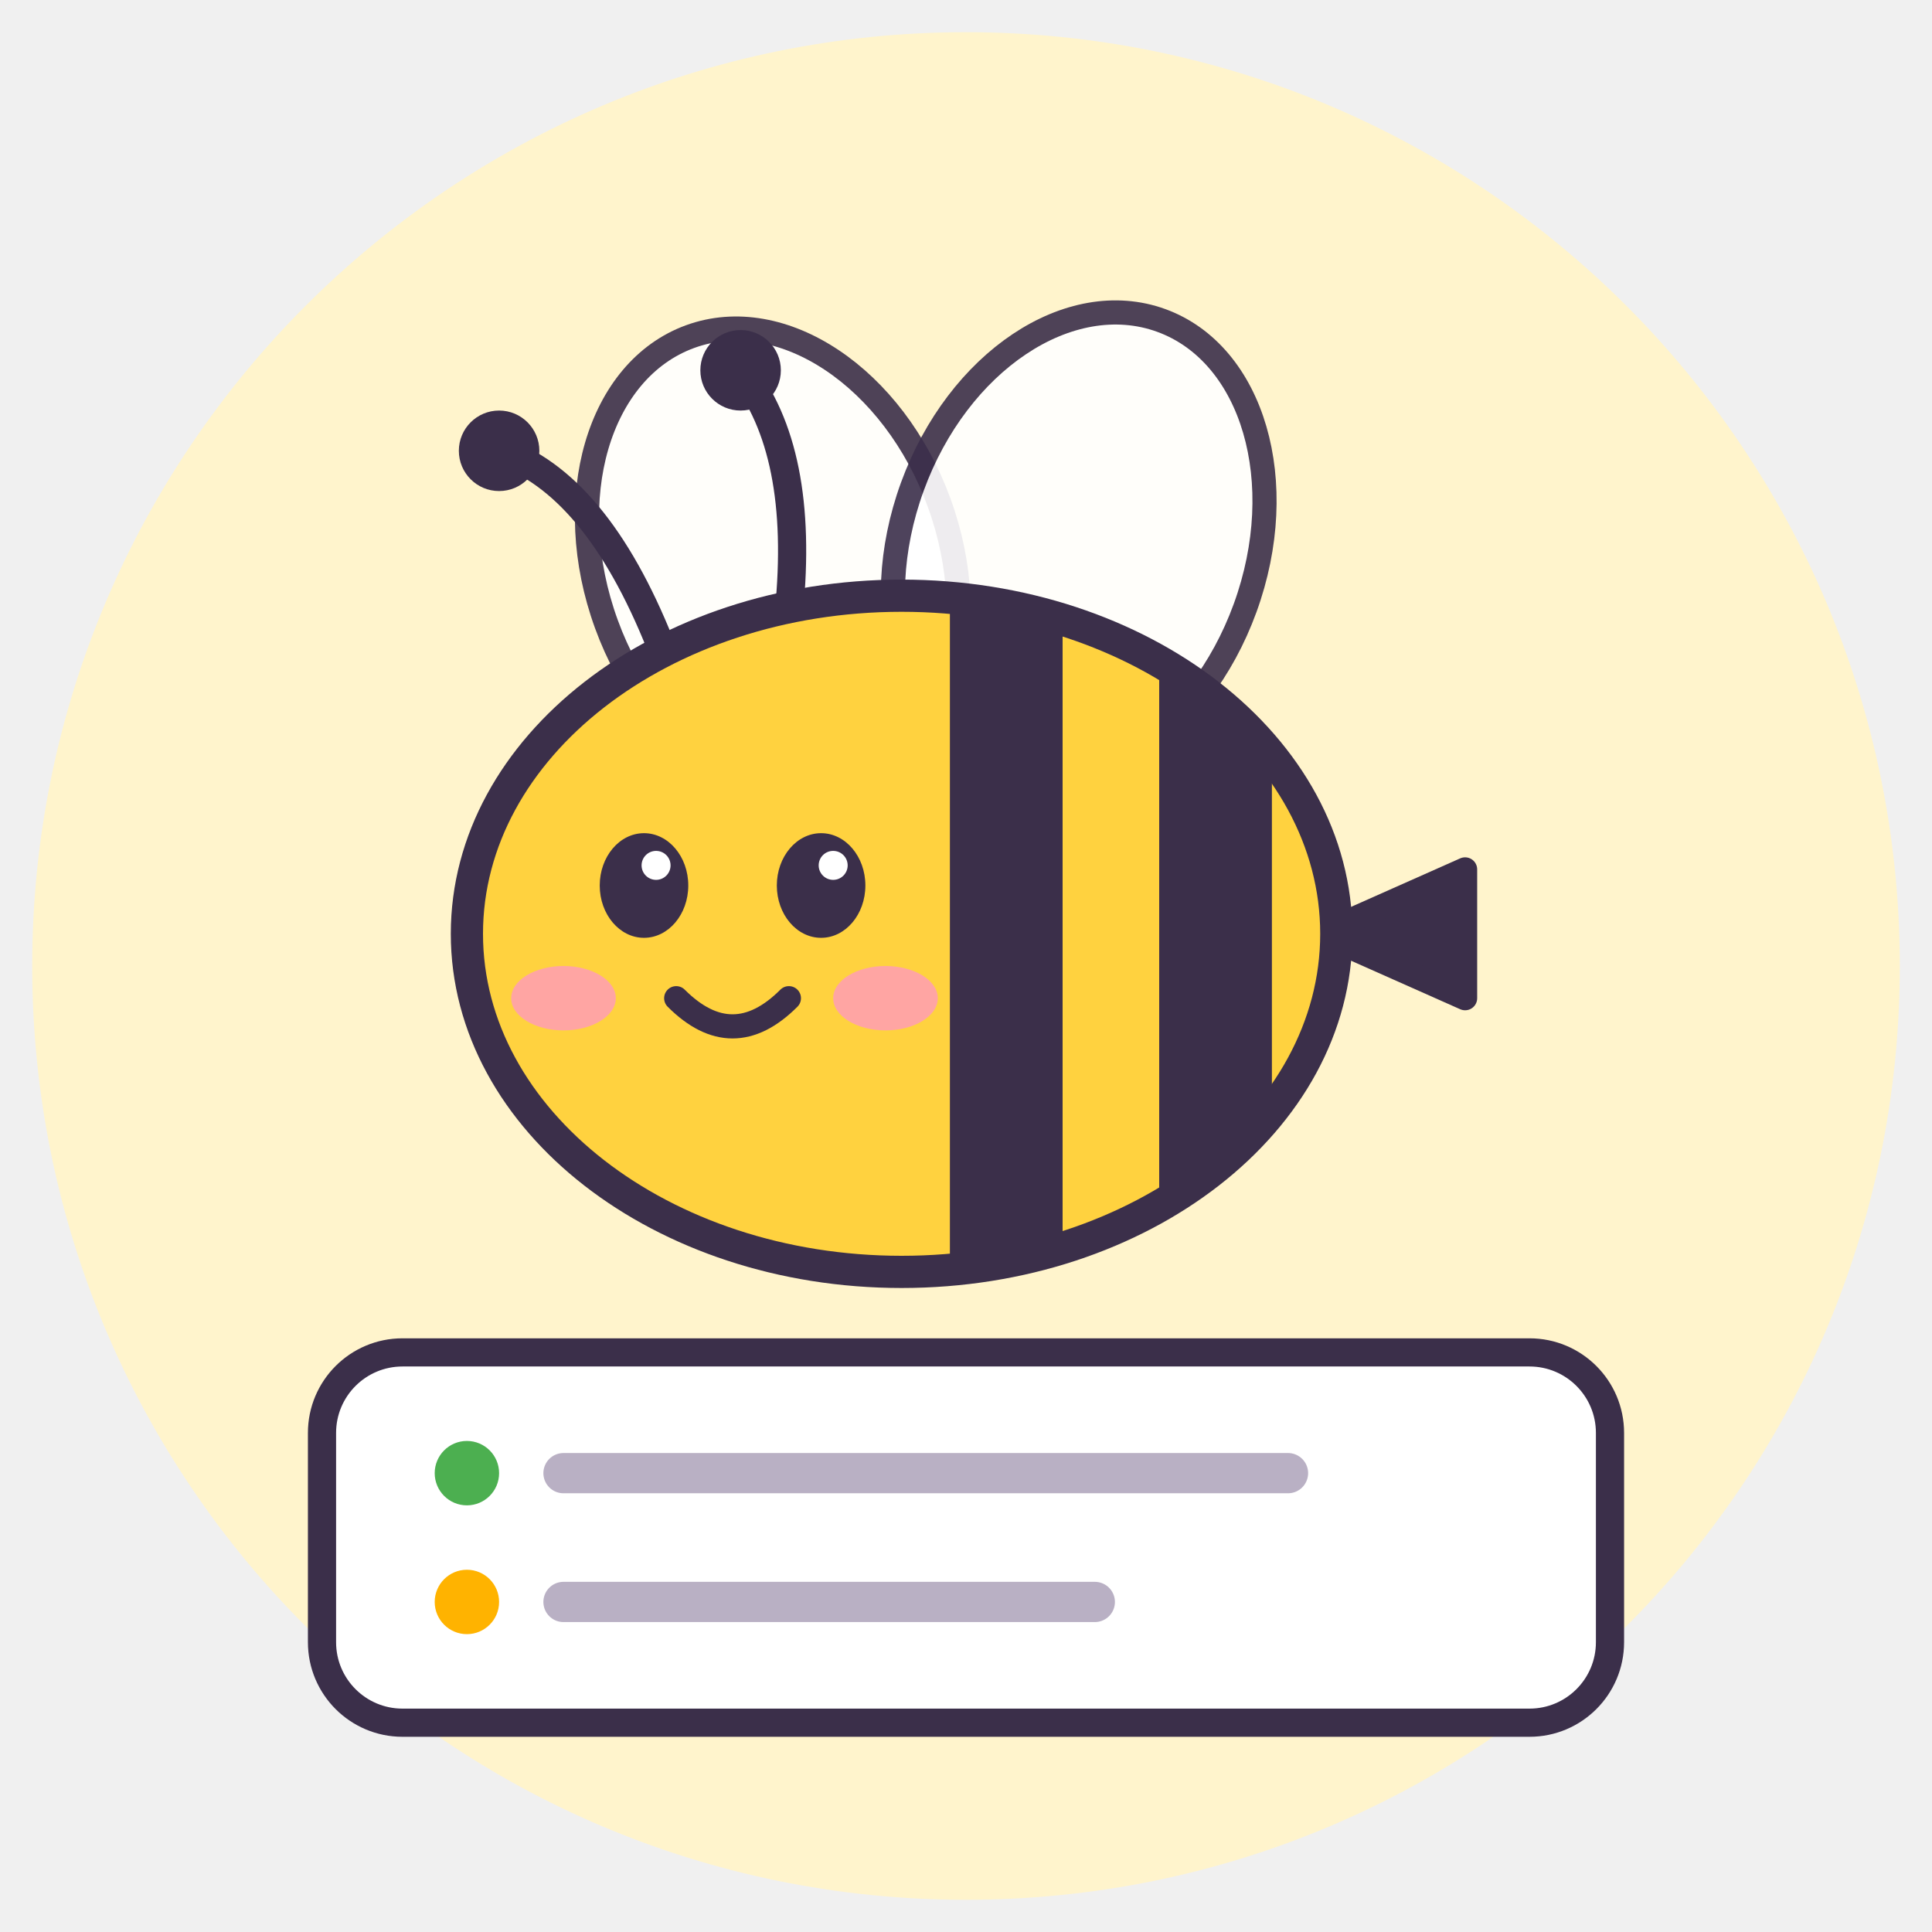
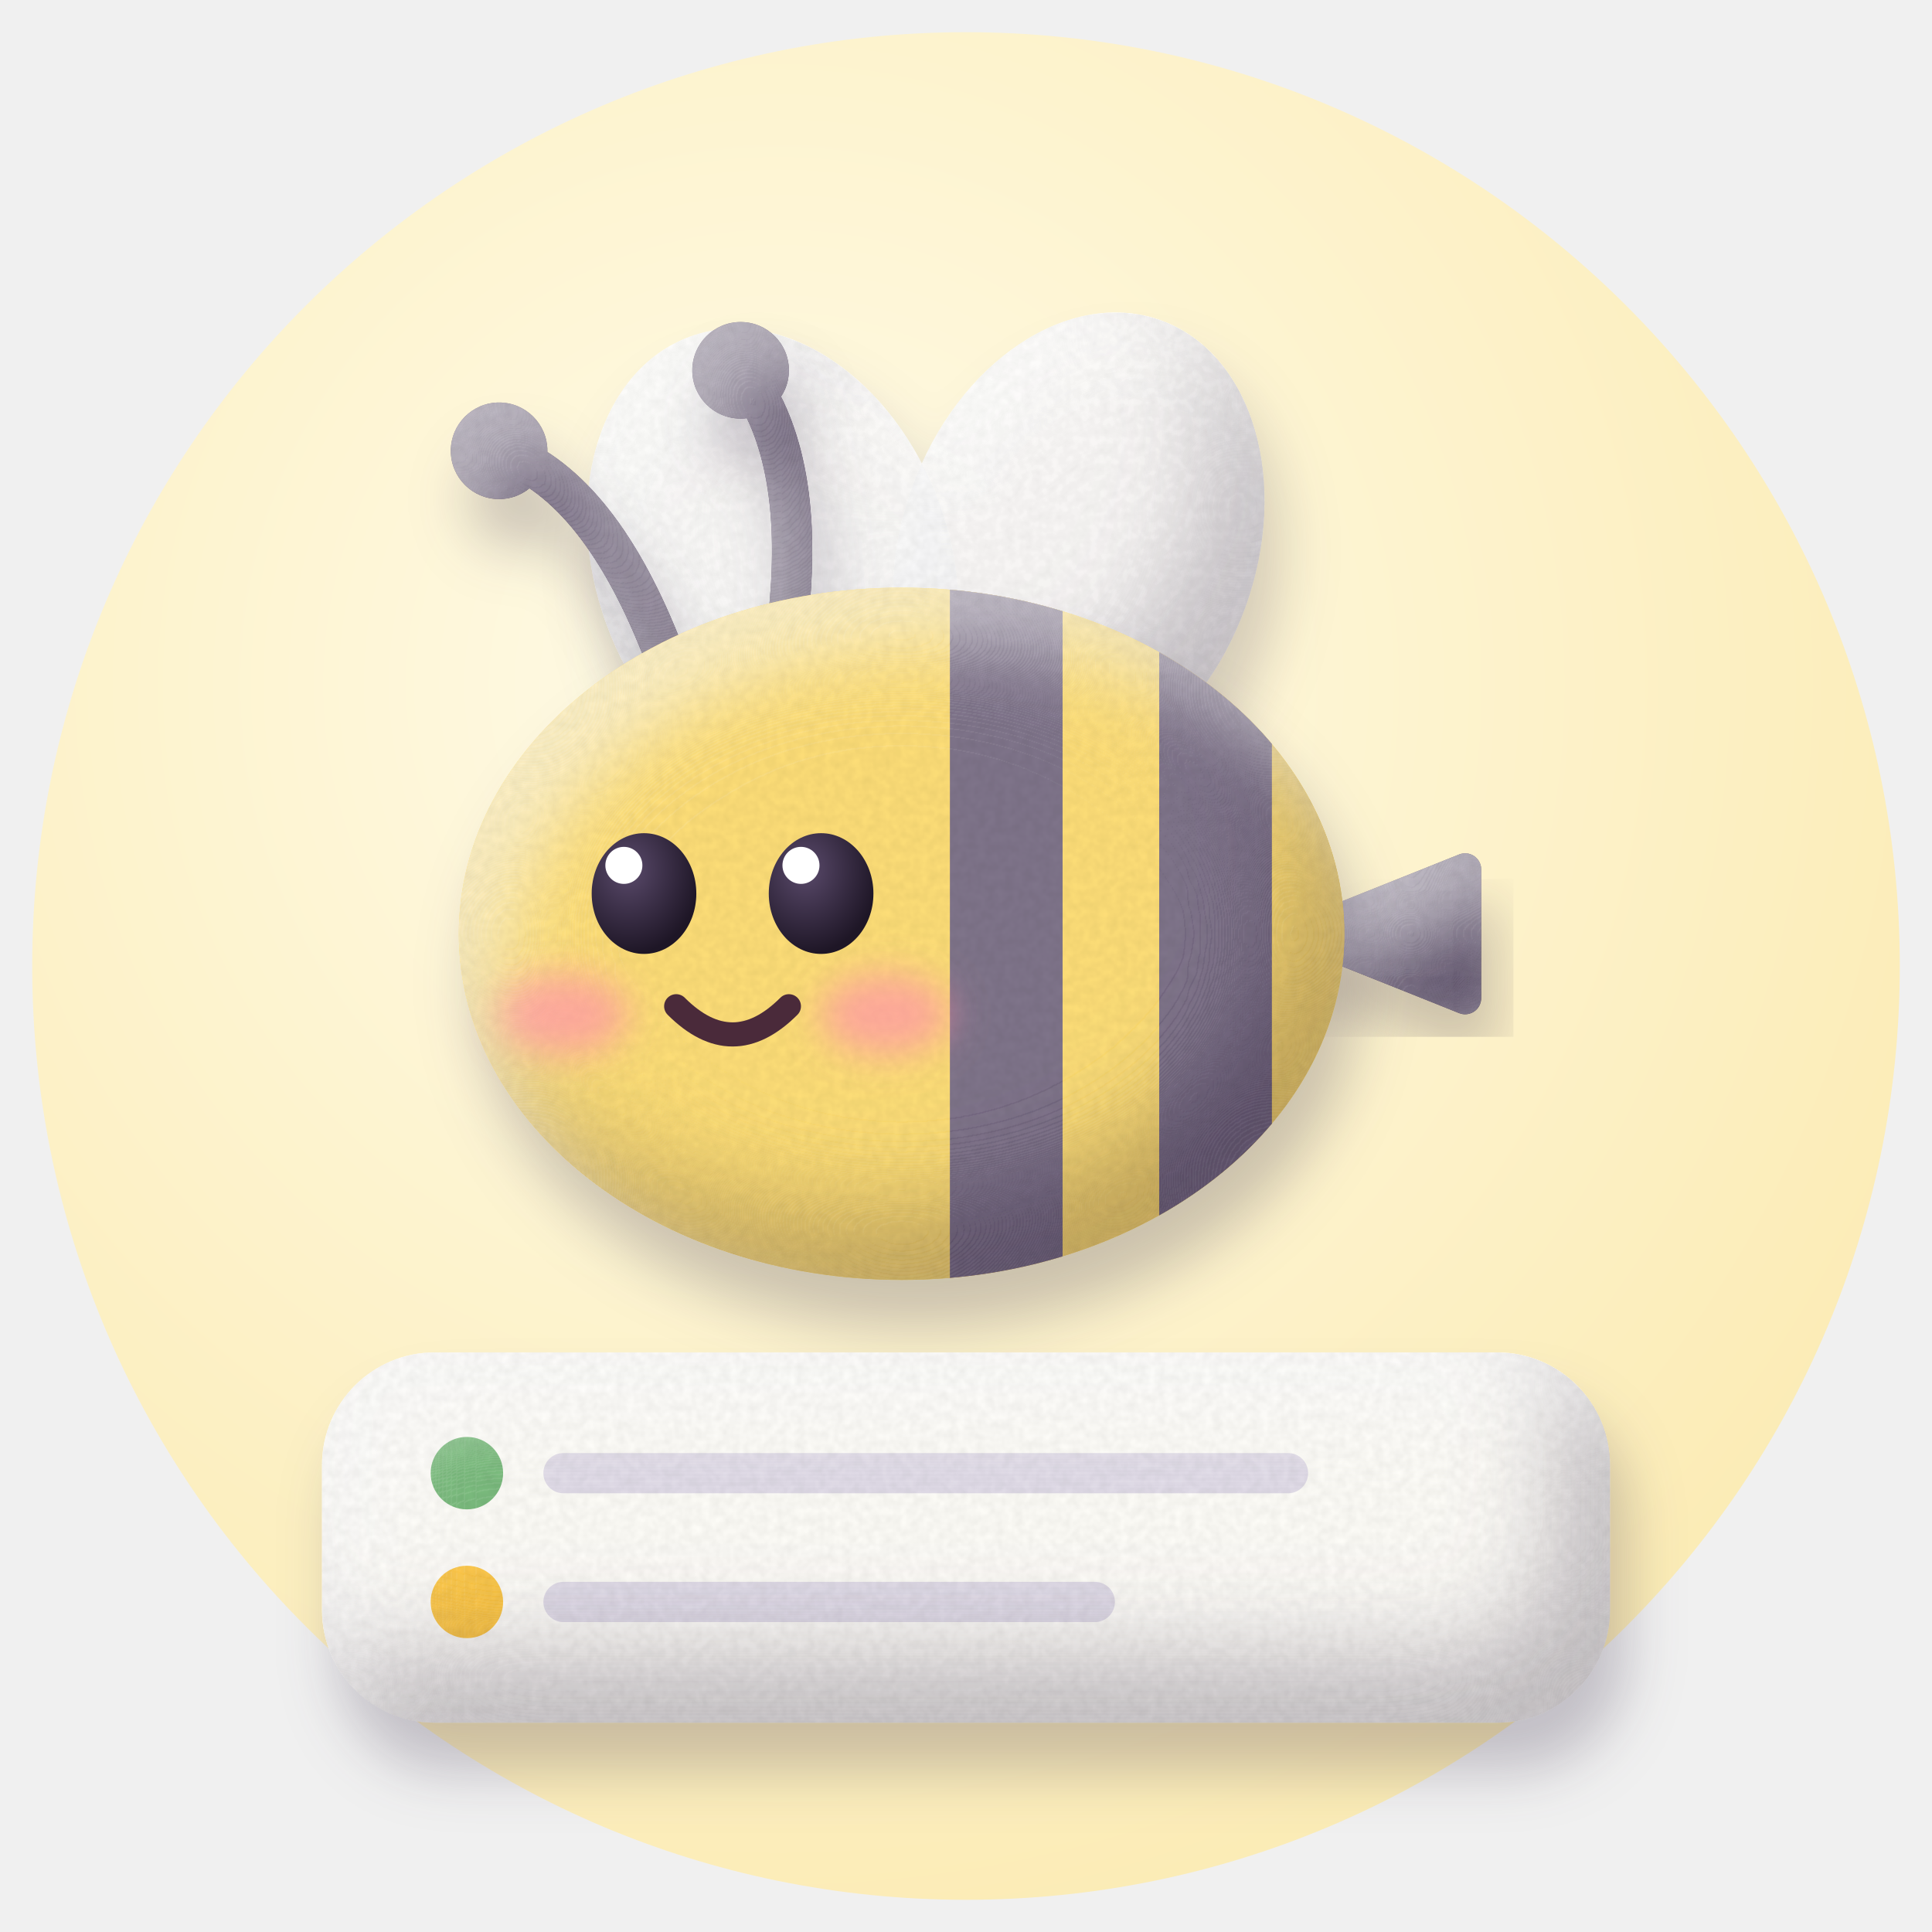
<svg xmlns="http://www.w3.org/2000/svg" viewBox="0 0 240 240" role="img" aria-labelledby="title">
  <defs>
+     <filter id="clay" x="-30%" y="-30%" width="160%" height="160%" color-interpolation-filters="sRGB">
+       <feGaussianBlur in="SourceAlpha" stdDeviation="3.5" result="dropBlur" />
+       <feOffset in="dropBlur" dx="2" dy="6" result="dropOffset" />
+       <feFlood flood-color="#3b2f4a" flood-opacity="0.25" />
+       <feComposite in2="dropOffset" operator="in" result="drop" />
+       <feOffset in="SourceAlpha" dx="-7" dy="-9" result="upLeft" />
+       <feGaussianBlur in="upLeft" stdDeviation="6" result="upLeftBlur" />
+       <feComposite in="SourceAlpha" in2="upLeftBlur" operator="arithmetic" k2="1" k3="-1" result="shadowMask" />
+       <feFlood flood-color="#2a1f35" flood-opacity="0.32" />
+       <feComposite in2="shadowMask" operator="in" result="innerShadow" />
+       <feOffset in="SourceAlpha" dx="5" dy="7" result="downRight" />
+       <feGaussianBlur in="downRight" stdDeviation="4" result="downRightBlur" />
+       <feComposite in="SourceAlpha" in2="downRightBlur" operator="arithmetic" k2="1" k3="-1" result="lightMask" />
+       <feFlood flood-color="#ffffff" flood-opacity="0.45" />
+       <feComposite in2="lightMask" operator="in" result="innerLight" />
+       <feGaussianBlur in="SourceAlpha" stdDeviation="8" result="bump" />
+       <feSpecularLighting in="bump" surfaceScale="8" specularConstant="0.9" specularExponent="16" lighting-color="#ffffff" result="spec">
+         <feDistantLight azimuth="225" elevation="48" />
+       </feSpecularLighting>
+       <feComposite in="spec" in2="SourceAlpha" operator="in" result="shine" />
+       <feTurbulence type="fractalNoise" baseFrequency="0.85" numOctaves="2" seed="7" result="noise" />
+       <feColorMatrix in="noise" type="matrix" values="0 0 0 0 0  0 0 0 0 0  0 0 0 0 0  0 0 0 0.07 0" result="grain" />
+       <feComposite in="grain" in2="SourceAlpha" operator="in" result="texture" />
+       <feMerge>
+         <feMergeNode in="drop" />
+         <feMergeNode in="SourceGraphic" />
+         <feMergeNode in="innerShadow" />
+         <feMergeNode in="innerLight" />
+         <feMergeNode in="shine" />
+         <feMergeNode in="texture" />
+       </feMerge>
+     </filter>
+     <filter id="soft" x="-50%" y="-50%" width="200%" height="200%">
+       <feGaussianBlur stdDeviation="2.2" />
+     </filter>
+     <radialGradient id="eye" cx="35%" cy="30%" r="70%">
+       <stop offset="0" stop-color="#5a4a6b" />
+       <stop offset="1" stop-color="#1e1626" />
+     </radialGradient>
+     <radialGradient id="bg" cx="40%" cy="35%" r="75%">
+       <stop offset="0" stop-color="#fffbe8" />
+       <stop offset="1" stop-color="#fbeab0" />
+     </radialGradient>
    <clipPath id="bee-body">
-       <ellipse cx="112" cy="116" rx="54" ry="42" />
+       <ellipse cx="112" cy="116" rx="55" ry="43" />
    </clipPath>
  </defs>
-   <circle cx="120" cy="120" r="116" fill="#fff4cc" />
-   <ellipse cx="96" cy="70" rx="22" ry="30" transform="rotate(-20 96 70)" fill="#fff" opacity="0.9" stroke="#3b2f4a" stroke-width="3" />
-   <ellipse cx="134" cy="68" rx="22" ry="30" transform="rotate(20 134 68)" fill="#fff" opacity="0.9" stroke="#3b2f4a" stroke-width="3" />
-   <path d="M82 80 Q74 60 62 56 M98 76 Q100 56 92 46" fill="none" stroke="#3b2f4a" stroke-width="3.5" stroke-linecap="round" />
-   <circle cx="62" cy="56" r="5" fill="#3b2f4a" />
-   <circle cx="92" cy="46" r="5" fill="#3b2f4a" />
-   <path d="M164 116 L182 108 L182 124 Z" fill="#3b2f4a" stroke="#3b2f4a" stroke-width="3" stroke-linejoin="round" />
-   <ellipse cx="112" cy="116" rx="54" ry="42" fill="#ffd23f" />
-   <g clip-path="url(#bee-body)" fill="#3b2f4a">
-     <rect x="118" y="60" width="14" height="120" />
-     <rect x="144" y="60" width="14" height="120" />
+   <circle cx="120" cy="120" r="116" fill="url(#bg)" />
+   <g filter="url(#clay)">
+     <ellipse cx="96" cy="70" rx="22" ry="30" transform="rotate(-20 96 70)" fill="#ffffff" opacity="0.85" />
+     <ellipse cx="134" cy="68" rx="22" ry="30" transform="rotate(20 134 68)" fill="#ffffff" opacity="0.85" />
  </g>
-   <ellipse cx="112" cy="116" rx="54" ry="42" fill="none" stroke="#3b2f4a" stroke-width="4" />
-   <ellipse cx="80" cy="110" rx="5.5" ry="6.5" fill="#3b2f4a" />
-   <ellipse cx="102" cy="110" rx="5.5" ry="6.5" fill="#3b2f4a" />
-   <circle cx="81.5" cy="107.5" r="1.8" fill="#fff" />
-   <circle cx="103.5" cy="107.5" r="1.8" fill="#fff" />
-   <ellipse cx="70" cy="124" rx="6.5" ry="4" fill="#ff9eb5" opacity="0.85" />
-   <ellipse cx="110" cy="124" rx="6.5" ry="4" fill="#ff9eb5" opacity="0.85" />
-   <path d="M84 124 Q91 131 98 124" fill="none" stroke="#3b2f4a" stroke-width="3" stroke-linecap="round" />
-   <rect x="40" y="168" width="160" height="46" rx="10" fill="#fff" stroke="#3b2f4a" stroke-width="3.5" />
-   <circle cx="58" cy="183" r="4" fill="#4caf50" />
-   <circle cx="58" cy="199" r="4" fill="#ffb300" />
-   <path d="M70 183 H160 M70 199 H136" stroke="#b9b0c4" stroke-width="5" stroke-linecap="round" />
+   <g filter="url(#clay)">
+     <path d="M82 80 Q74 60 62 56 M98 76 Q100 56 92 46" fill="none" stroke="#4a3a5a" stroke-width="5" stroke-linecap="round" />
+     <circle cx="62" cy="56" r="6" fill="#4a3a5a" />
+     <circle cx="92" cy="46" r="6" fill="#4a3a5a" />
+   </g>
+   <g filter="url(#clay)">
+     <path d="M162 116 L182 108 L182 124 Z" fill="#4a3a5a" stroke="#4a3a5a" stroke-width="4" stroke-linejoin="round" />
+   </g>
+   <g filter="url(#clay)">
+     <ellipse cx="112" cy="116" rx="55" ry="43" fill="#ffd23f" />
+     <g clip-path="url(#bee-body)" fill="#4a3a5a">
+       <rect x="118" y="60" width="14" height="120" />
+       <rect x="144" y="60" width="14" height="120" />
+     </g>
+   </g>
+   <ellipse cx="70" cy="126" rx="8" ry="5" fill="#ff8fab" opacity="0.65" filter="url(#soft)" />
+   <ellipse cx="110" cy="126" rx="8" ry="5" fill="#ff8fab" opacity="0.65" filter="url(#soft)" />
+   <ellipse cx="80" cy="111" rx="6.5" ry="7.5" fill="url(#eye)" />
+   <circle cx="77.5" cy="107.5" r="2.3" fill="#fff" />
+   <ellipse cx="102" cy="111" rx="6.5" ry="7.5" fill="url(#eye)" />
+   <circle cx="99.5" cy="107.5" r="2.3" fill="#fff" />
+   <path d="M84 125 Q91 132 98 125" fill="none" stroke="#4a2a3a" stroke-width="3" stroke-linecap="round" />
+   <g filter="url(#clay)">
+     <rect x="40" y="168" width="160" height="46" rx="14" fill="#fffdf7" />
+     <circle cx="58" cy="183" r="4.5" fill="#43a047" />
+     <circle cx="58" cy="199" r="4.5" fill="#ffb300" />
+     <path d="M70 183 H160 M70 199 H136" stroke="#d6cfe0" stroke-width="5" stroke-linecap="round" />
+   </g>
</svg>
